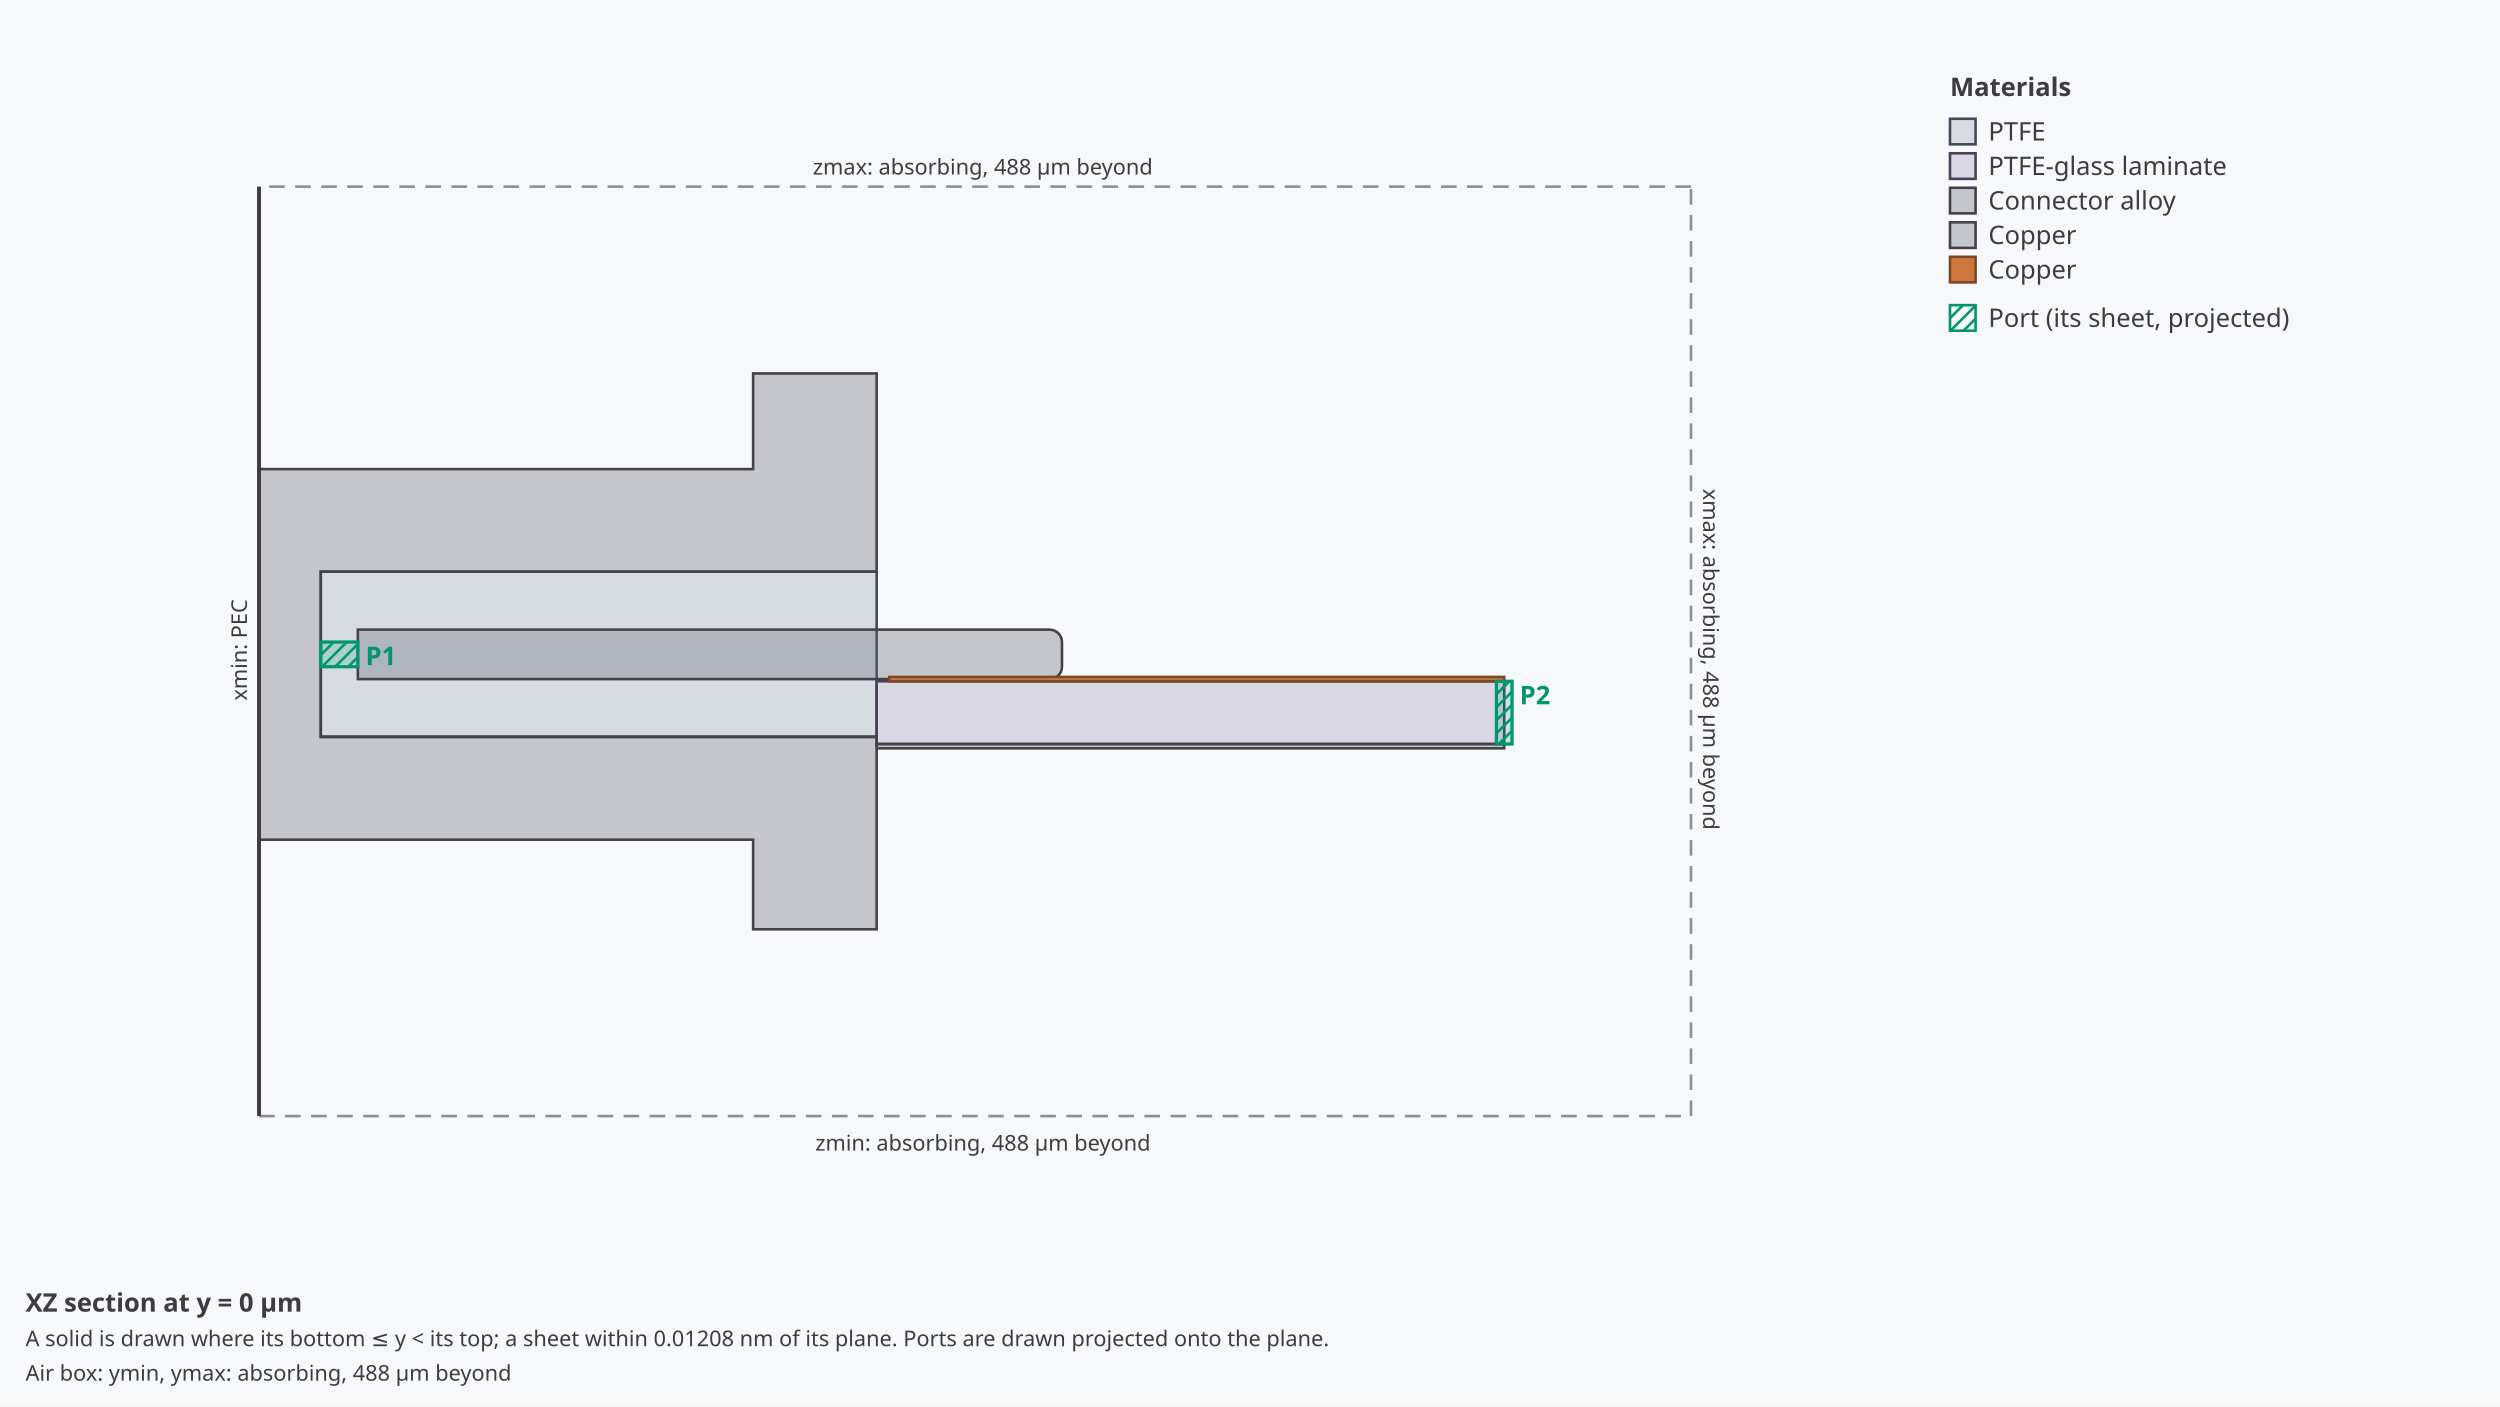
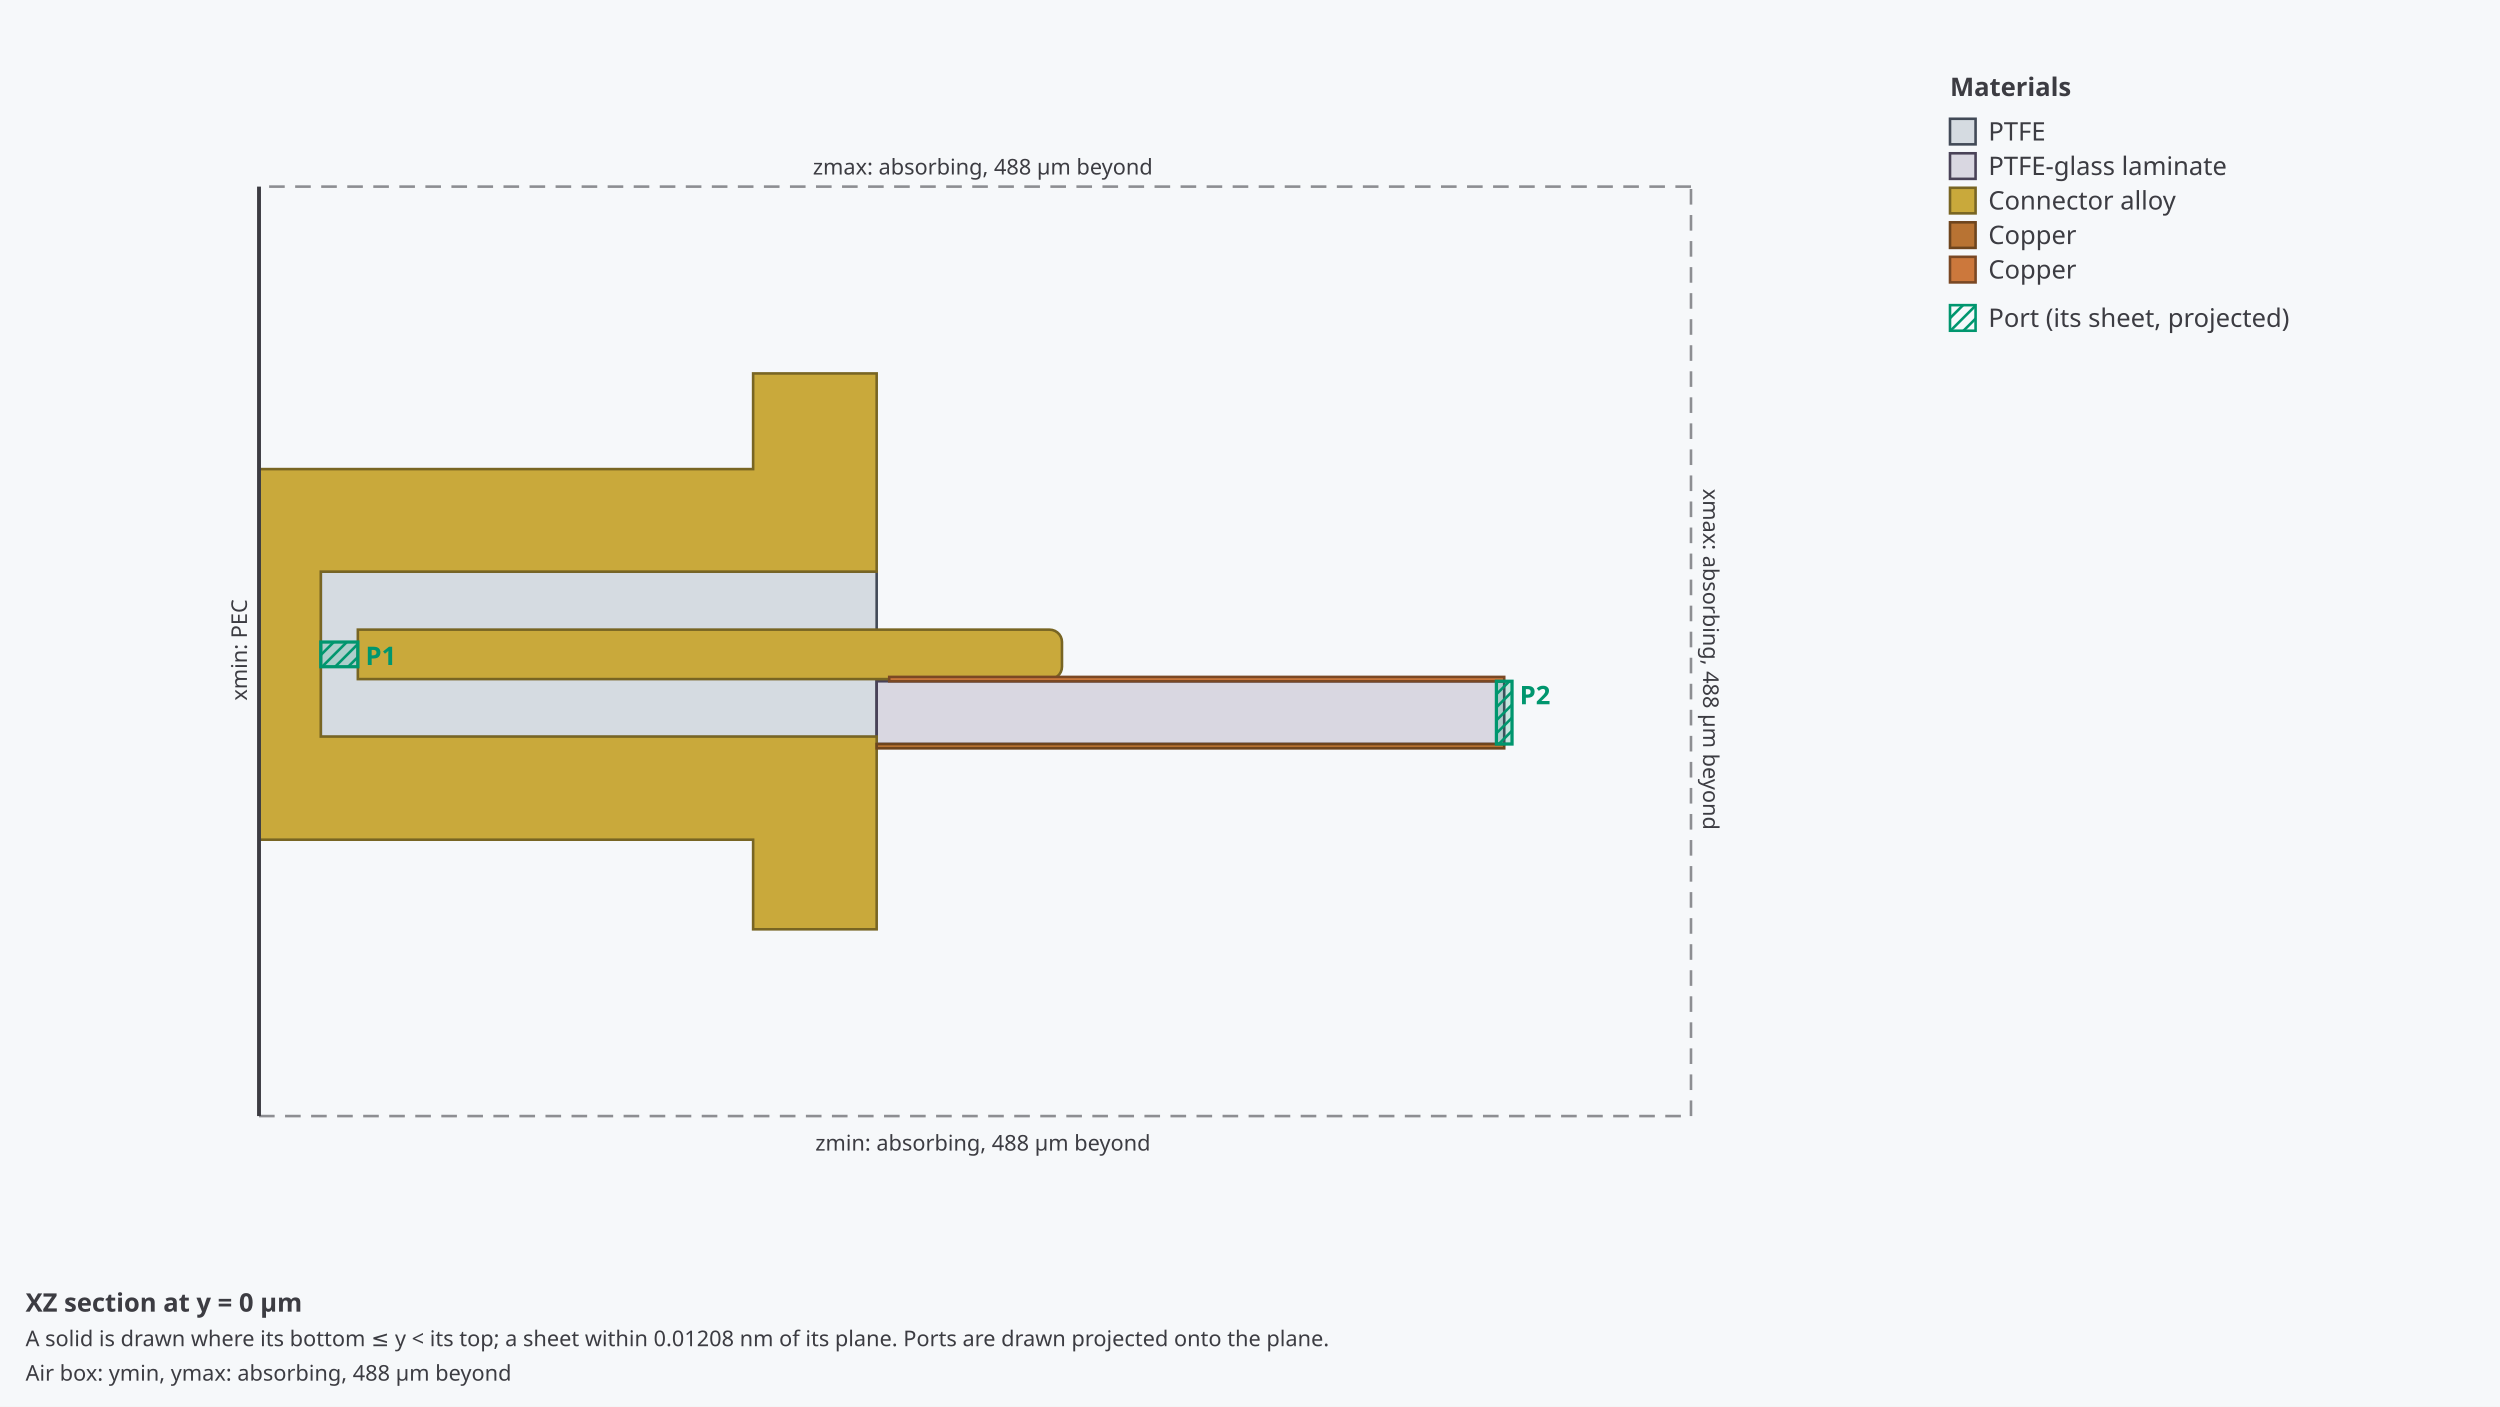
<svg xmlns="http://www.w3.org/2000/svg" xmlns:xlink="http://www.w3.org/1999/xlink" width="960" height="540" viewBox="0 0 960 540">
  <defs>
    <path id="em3d-connector-section_d0" d="M123.18 251.28L123.18 251.28L123.18 251.28L123.18 251.28L123.18 251.28L123.18 251.28L123.18 251.28L123.18 251.28L123.18 251.28L123.18 219.5L123.18 219.5L336.64 219.5L336.64 251.28L336.64 251.28L336.64 251.28L336.64 251.28L336.64 251.28L336.64 251.28L336.64 251.28L336.64 251.28L336.64 251.28L336.64 251.28L336.64 251.28L336.64 251.28L336.64 251.28L336.64 251.28L336.64 251.28L336.64 251.28L336.64 283.06L123.18 283.06L123.18 283.06L123.18 251.28L123.18 251.28L123.18 251.28L123.18 251.28L123.18 251.28L123.18 251.28L123.18 251.28Z" />
    <path id="em3d-connector-section_d1" d="M336.64 285.7L577.62 285.7L577.62 261.6L336.64 261.6L336.64 285.7Z" />
    <path id="em3d-connector-section_d2" d="M289.2 356.85L289.2 332.76L289.2 322.44L194.33 322.44L99.46 322.44L99.46 251.28L99.46 180.13L194.33 180.13L289.2 180.13L289.2 169.1L289.2 143.39L312.92 143.39L336.64 143.39L336.64 219.5L336.64 219.5L336.64 219.5L123.18 219.5L123.18 219.5L123.18 219.5L123.18 270.39L123.18 278.57L123.18 281.15L123.18 282.42L123.18 282.85L229.91 282.85L336.64 282.85L336.64 284.46L336.64 356.85L312.92 356.85L289.2 356.85Z" />
    <path id="em3d-connector-section_d3" d="M403.05 241.79L137.41 241.79L137.41 241.79L137.41 241.79L137.41 241.79L137.41 244.63L137.41 245.36L137.41 251.28L137.41 257.2L137.41 259.3L137.41 260.49L137.41 260.77L137.41 260.77L403.05 260.77L404.11 260.65L404.11 260.65L404.11 260.65L405.11 260.3L405.11 260.3L406.01 259.73L406.01 259.73L406.76 258.98L406.76 258.98L407.33 258.08L407.33 258.08L407.68 257.08L407.8 256.02L407.8 256.02L407.8 255.89L407.8 255.29L407.8 254.24L407.8 251.28L407.8 248.32L407.8 247.96L407.8 246.54L407.68 245.48L407.68 245.48L407.68 245.48L407.33 244.48L407.33 244.48L406.76 243.58L406.76 243.58L406.01 242.83L405.11 242.26L405.11 242.26L405.11 242.26L404.11 241.91L403.05 241.79L403.05 241.79Z" />
    <path id="em3d-connector-section_d4" d="M336.64 287.36L577.62 287.36L577.62 285.7L336.64 285.7L336.64 287.36Z" />
    <path id="em3d-connector-section_d5" d="M341.46 261.6L577.62 261.6L577.62 259.94L341.46 259.94L341.46 261.6Z" />
    <path id="em3d-connector-section_d6" d="M123.18 256.02L137.41 256.02L137.41 246.54L123.18 246.54L123.18 256.02Z" />
    <path id="em3d-connector-section_d7" d="M574.62 261.6L580.62 261.6L580.62 285.7L574.62 285.7L574.62 261.6Z" />
  </defs>
  <rect fill="white" width="960" height="540" />
  <rect fill="#F6F8FA" width="960" height="540" />
  <clipPath id="em3d-connector-section_cl_0">
    <rect x="99.46" y="71.66" width="549.88" height="356.91" />
  </clipPath>
  <g clip-path="url(#em3d-connector-section_cl_0)">
    <use xlink:href="#em3d-connector-section_d0" fill="#6E7C91" fill-opacity="0.235" fill-rule="evenodd" />
    <use xlink:href="#em3d-connector-section_d0" fill="none" stroke="#424A57" stroke-width="1" stroke-miterlimit="4" fill-rule="evenodd" />
    <use xlink:href="#em3d-connector-section_d1" fill="#7B6E91" fill-opacity="0.235" fill-rule="evenodd" />
    <use xlink:href="#em3d-connector-section_d1" fill="none" stroke="#494257" stroke-width="1" stroke-miterlimit="4" fill-rule="evenodd" />
-     <use xlink:href="#em3d-connector-section_d2" fill="#6E6E78" fill-opacity="0.353" fill-rule="evenodd" />
-     <use xlink:href="#em3d-connector-section_d2" fill="none" stroke="#424248" stroke-width="1" stroke-miterlimit="4" fill-rule="evenodd" />
-     <use xlink:href="#em3d-connector-section_d3" fill="#6E6E78" fill-opacity="0.353" fill-rule="evenodd" />
-     <use xlink:href="#em3d-connector-section_d3" fill="none" stroke="#424248" stroke-width="1" stroke-miterlimit="4" fill-rule="evenodd" />
-     <use xlink:href="#em3d-connector-section_d4" fill="#6E6E78" fill-opacity="0.353" fill-rule="evenodd" />
-     <use xlink:href="#em3d-connector-section_d4" fill="none" stroke="#424248" stroke-width="1" stroke-miterlimit="4" fill-rule="evenodd" />
+     <use xlink:href="#em3d-connector-section_d2" fill="#C9A93B" fill-rule="evenodd" />
+     <use xlink:href="#em3d-connector-section_d2" fill="none" stroke="#786523" stroke-width="1" stroke-miterlimit="4" fill-rule="evenodd" />
+     <use xlink:href="#em3d-connector-section_d3" fill="#C9A93B" fill-rule="evenodd" />
+     <use xlink:href="#em3d-connector-section_d3" fill="none" stroke="#786523" stroke-width="1" stroke-miterlimit="4" fill-rule="evenodd" />
+     <use xlink:href="#em3d-connector-section_d4" fill="#B87333" fill-rule="evenodd" />
+     <use xlink:href="#em3d-connector-section_d4" fill="none" stroke="#6E451E" stroke-width="1" stroke-miterlimit="4" fill-rule="evenodd" />
    <use xlink:href="#em3d-connector-section_d5" fill="#CC783C" fill-rule="evenodd" />
    <use xlink:href="#em3d-connector-section_d5" fill="none" stroke="#7A4824" stroke-width="1" stroke-miterlimit="4" fill-rule="evenodd" />
  </g>
  <path fill="#3C3C42" fill-opacity="0.565" d="M99.46 428.07L105.46 428.07L105.46 429.07L99.46 429.07M109.46 428.07L115.46 428.07L115.46 429.07L109.46 429.07M119.46 428.07L125.46 428.07L125.46 429.07L119.46 429.07M129.46 428.07L135.46 428.07L135.46 429.07L129.46 429.07M139.46 428.07L145.46 428.07L145.46 429.07L139.46 429.07M149.46 428.07L155.46 428.07L155.46 429.07L149.46 429.07M159.46 428.07L165.46 428.07L165.46 429.07L159.46 429.07M169.46 428.07L175.46 428.07L175.46 429.07L169.46 429.07M179.46 428.07L185.46 428.07L185.46 429.07L179.46 429.07M189.46 428.07L195.46 428.07L195.46 429.07L189.46 429.07M199.46 428.07L205.46 428.07L205.46 429.07L199.46 429.07M209.46 428.07L215.46 428.07L215.46 429.07L209.46 429.07M219.46 428.07L225.46 428.07L225.46 429.07L219.46 429.07M229.46 428.07L235.46 428.07L235.46 429.07L229.46 429.07M239.46 428.07L245.46 428.07L245.46 429.07L239.46 429.07M249.46 428.07L255.46 428.07L255.46 429.07L249.46 429.07M259.46 428.07L265.46 428.07L265.46 429.07L259.46 429.07M269.46 428.07L275.46 428.07L275.46 429.07L269.46 429.07M279.46 428.07L285.46 428.07L285.46 429.07L279.46 429.07M289.46 428.07L295.46 428.07L295.46 429.07L289.46 429.07M299.46 428.07L305.46 428.07L305.46 429.07L299.46 429.07M309.46 428.07L315.46 428.07L315.46 429.07L309.46 429.07M319.46 428.07L325.46 428.07L325.46 429.07L319.46 429.07M329.46 428.07L335.46 428.07L335.46 429.07L329.46 429.07M339.46 428.07L345.46 428.07L345.46 429.07L339.46 429.07M349.46 428.07L355.46 428.07L355.46 429.07L349.46 429.07M359.46 428.07L365.46 428.07L365.46 429.07L359.46 429.07M369.46 428.07L375.46 428.07L375.46 429.07L369.46 429.07M379.46 428.07L385.46 428.07L385.46 429.07L379.46 429.07M389.46 428.07L395.46 428.07L395.46 429.07L389.46 429.07M399.46 428.07L405.46 428.07L405.46 429.07L399.46 429.07M409.46 428.07L415.46 428.07L415.46 429.07L409.46 429.07M419.46 428.07L425.46 428.07L425.46 429.07L419.46 429.07M429.46 428.07L435.46 428.07L435.46 429.07L429.46 429.07M439.46 428.07L445.46 428.07L445.46 429.07L439.46 429.07M449.46 428.07L455.46 428.07L455.46 429.07L449.46 429.07M459.46 428.07L465.46 428.07L465.46 429.07L459.46 429.07M469.46 428.07L475.46 428.07L475.46 429.07L469.46 429.07M479.46 428.07L485.46 428.07L485.46 429.07L479.46 429.07M489.46 428.07L495.46 428.07L495.46 429.07L489.46 429.07M499.46 428.07L505.46 428.07L505.46 429.07L499.46 429.07M509.46 428.07L515.46 428.07L515.46 429.07L509.46 429.07M519.46 428.07L525.46 428.07L525.46 429.07L519.46 429.07M529.46 428.07L535.46 428.07L535.46 429.07L529.46 429.07M539.46 428.07L545.46 428.07L545.46 429.07L539.46 429.07M549.46 428.07L555.46 428.07L555.46 429.07L549.46 429.07M559.46 428.07L565.46 428.07L565.46 429.07L559.46 429.07M569.46 428.07L575.46 428.07L575.46 429.07L569.46 429.07M579.46 428.07L585.46 428.07L585.46 429.07L579.46 429.07M589.46 428.07L595.46 428.07L595.46 429.07L589.46 429.07M599.46 428.07L605.46 428.07L605.46 429.07L599.46 429.07M609.46 428.07L615.46 428.07L615.46 429.07L609.46 429.07M619.46 428.07L625.46 428.07L625.46 429.07L619.46 429.07M629.46 428.07L635.46 428.07L635.46 429.07L629.46 429.07M639.46 428.07L645.46 428.07L645.46 429.07L639.46 429.07" />
  <path fill="#3C3C42" fill-opacity="0.565" d="M648.84 428.57L648.84 422.57L649.84 422.57L649.84 428.57M648.84 418.57L648.84 412.57L649.84 412.57L649.84 418.57M648.84 408.57L648.84 402.57L649.84 402.57L649.84 408.57M648.84 398.57L648.84 392.57L649.84 392.57L649.84 398.57M648.84 388.57L648.84 382.57L649.84 382.57L649.84 388.57M648.84 378.57L648.84 372.57L649.84 372.57L649.84 378.57M648.84 368.57L648.84 362.57L649.84 362.57L649.84 368.57M648.84 358.57L648.84 352.57L649.84 352.57L649.84 358.57M648.84 348.57L648.84 342.57L649.84 342.57L649.84 348.57M648.84 338.57L648.84 332.57L649.84 332.57L649.84 338.57M648.84 328.57L648.84 322.57L649.84 322.57L649.84 328.57M648.84 318.57L648.84 312.57L649.84 312.57L649.84 318.57M648.84 308.57L648.84 302.57L649.84 302.57L649.84 308.57M648.84 298.57L648.84 292.57L649.84 292.57L649.84 298.57M648.84 288.57L648.84 282.57L649.84 282.57L649.84 288.57M648.84 278.57L648.84 272.57L649.84 272.57L649.84 278.57M648.84 268.57L648.84 262.57L649.84 262.57L649.84 268.57M648.84 258.57L648.84 252.57L649.84 252.57L649.84 258.57M648.84 248.57L648.84 242.57L649.84 242.57L649.84 248.57M648.84 238.57L648.84 232.57L649.84 232.57L649.84 238.57M648.84 228.57L648.84 222.57L649.84 222.57L649.84 228.57M648.84 218.57L648.84 212.57L649.84 212.57L649.84 218.57M648.84 208.57L648.84 202.57L649.84 202.57L649.84 208.57M648.84 198.57L648.84 192.57L649.84 192.57L649.84 198.57M648.84 188.57L648.84 182.57L649.84 182.57L649.84 188.57M648.84 178.57L648.84 172.57L649.84 172.57L649.84 178.57M648.84 168.57L648.84 162.57L649.84 162.57L649.84 168.57M648.84 158.57L648.84 152.57L649.84 152.57L649.84 158.57M648.84 148.57L648.84 142.57L649.84 142.57L649.84 148.57M648.84 138.57L648.84 132.57L649.84 132.57L649.84 138.57M648.84 128.57L648.84 122.57L649.84 122.57L649.84 128.57M648.84 118.57L648.84 112.57L649.84 112.57L649.84 118.57M648.84 108.57L648.84 102.57L649.84 102.57L649.84 108.57M648.84 98.57L648.84 92.57L649.84 92.57L649.84 98.57M648.84 88.57L648.84 82.57L649.84 82.57L649.84 88.57M648.84 78.57L648.84 72.57L649.84 72.57L649.84 78.57" />
  <path fill="#3C3C42" fill-opacity="0.565" d="M649.34 72.16L643.34 72.16L643.34 71.16L649.34 71.16M639.34 72.16L633.34 72.16L633.34 71.16L639.34 71.16M629.34 72.16L623.34 72.16L623.34 71.16L629.34 71.16M619.34 72.16L613.34 72.16L613.34 71.16L619.34 71.16M609.34 72.16L603.34 72.16L603.34 71.16L609.34 71.16M599.34 72.16L593.34 72.16L593.34 71.16L599.34 71.16M589.34 72.16L583.34 72.16L583.34 71.16L589.34 71.16M579.34 72.16L573.34 72.16L573.34 71.16L579.34 71.16M569.34 72.16L563.34 72.16L563.34 71.16L569.34 71.16M559.34 72.16L553.34 72.16L553.34 71.16L559.34 71.16M549.34 72.16L543.34 72.16L543.34 71.16L549.34 71.16M539.34 72.16L533.34 72.16L533.34 71.16L539.34 71.16M529.34 72.16L523.34 72.16L523.34 71.16L529.34 71.16M519.34 72.16L513.34 72.16L513.34 71.16L519.34 71.16M509.34 72.16L503.34 72.16L503.34 71.16L509.34 71.16M499.34 72.16L493.34 72.16L493.34 71.16L499.34 71.16M489.34 72.16L483.34 72.16L483.34 71.16L489.34 71.16M479.34 72.16L473.34 72.16L473.34 71.16L479.34 71.16M469.34 72.16L463.34 72.16L463.34 71.16L469.34 71.16M459.34 72.16L453.34 72.16L453.34 71.16L459.34 71.16M449.34 72.16L443.34 72.16L443.34 71.16L449.34 71.16M439.34 72.16L433.34 72.16L433.34 71.16L439.34 71.16M429.34 72.16L423.34 72.16L423.34 71.16L429.34 71.16M419.34 72.16L413.34 72.16L413.34 71.16L419.34 71.16M409.34 72.16L403.34 72.16L403.34 71.16L409.34 71.16M399.34 72.16L393.34 72.16L393.34 71.16L399.34 71.16M389.34 72.16L383.34 72.16L383.34 71.16L389.34 71.16M379.34 72.16L373.34 72.16L373.34 71.16L379.34 71.16M369.34 72.16L363.34 72.16L363.34 71.16L369.34 71.16M359.34 72.16L353.34 72.16L353.34 71.16L359.34 71.16M349.34 72.16L343.34 72.16L343.34 71.16L349.34 71.16M339.34 72.16L333.34 72.16L333.34 71.16L339.34 71.16M329.34 72.16L323.34 72.16L323.34 71.16L329.34 71.16M319.34 72.16L313.34 72.16L313.34 71.16L319.34 71.16M309.34 72.16L303.34 72.16L303.34 71.16L309.34 71.16M299.34 72.16L293.34 72.16L293.34 71.16L299.34 71.16M289.34 72.16L283.34 72.16L283.34 71.16L289.34 71.16M279.34 72.16L273.34 72.16L273.34 71.16L279.34 71.16M269.34 72.16L263.34 72.16L263.34 71.16L269.34 71.16M259.34 72.16L253.34 72.16L253.34 71.16L259.34 71.16M249.34 72.16L243.34 72.16L243.34 71.16L249.34 71.16M239.34 72.16L233.34 72.16L233.34 71.16L239.34 71.16M229.34 72.16L223.34 72.16L223.34 71.16L229.34 71.16M219.34 72.16L213.34 72.16L213.34 71.16L219.34 71.16M209.34 72.16L203.34 72.16L203.34 71.16L209.34 71.16M199.34 72.16L193.34 72.16L193.34 71.16L199.34 71.16M189.34 72.16L183.34 72.16L183.34 71.16L189.34 71.16M179.34 72.16L173.34 72.16L173.34 71.16L179.34 71.16M169.34 72.16L163.34 72.16L163.34 71.16L169.34 71.16M159.34 72.16L153.34 72.16L153.34 71.16L159.34 71.16M149.34 72.16L143.34 72.16L143.34 71.16L149.34 71.16M139.34 72.16L133.34 72.16L133.34 71.16L139.34 71.16M129.34 72.16L123.34 72.16L123.34 71.16L129.34 71.16M119.34 72.16L113.34 72.16L113.34 71.16L119.34 71.16M109.34 72.16L103.34 72.16L103.34 71.16L109.34 71.16" />
  <path fill="none" stroke="#3C3C42" stroke-width="1.5" stroke-miterlimit="4" d="M99.46 71.66L99.46 428.57" />
  <text fill="#3C3C42" transform="matrix(0 -1 1 0 -155.3 344.94)" font-size="8.35" font-family="IBM Plex Sans" x="75.89, 80.12, 87.41, 89.5, 94.24, 96.67, 98.64, 103.7, 108.57" y="250.12">
					xmin: PEC
			</text>
  <text fill="#3C3C42" transform="matrix(0 1 -1 0 904.1 -403.86)" font-size="8.35" font-family="IBM Plex Sans" x="591.53, 595.77, 603.05, 607.51, 611.74, 614.18, 616.15, 620.6, 625.44, 629.51, 634.18, 637.24, 642.08, 644.17, 648.91, 653.32, 655.59, 657.56, 662.56, 667.57, 672.58, 674.55, 679.33, 686.61, 688.58, 693.42, 698.01, 702.17, 706.84, 711.58" y="250.12">
					xmax: absorbing, 488 µm beyond
			</text>
  <text fill="#3C3C42" font-size="8.35" font-family="IBM Plex Sans" x="313.07, 316.94, 324.22, 326.31, 331.05, 333.49, 335.46, 339.91, 344.75, 348.82, 353.49, 356.55, 361.39, 363.48, 368.22, 372.63, 374.9, 376.87, 381.87, 386.88, 391.89, 393.86, 398.64, 405.92, 407.89, 412.73, 417.32, 421.48, 426.15, 430.89" y="441.83">
					zmin: absorbing, 488 µm beyond
			</text>
  <text fill="#3C3C42" font-size="8.35" font-family="IBM Plex Sans" x="312.13, 316.01, 323.29, 327.75, 331.98, 334.42, 336.39, 340.84, 345.68, 349.75, 354.42, 357.48, 362.32, 364.41, 369.15, 373.56, 375.83, 377.8, 382.8, 387.81, 392.82, 394.79, 399.57, 406.86, 408.83, 413.67, 418.25, 422.41, 427.08, 431.83" y="67.02">
					zmax: absorbing, 488 µm beyond
			</text>
  <use xlink:href="#em3d-connector-section_d6" fill="#00966E" fill-opacity="0.188" />
  <clipPath id="em3d-connector-section_cl_1">
    <rect x="123.18" y="246.54" width="14.23" height="9.49" />
  </clipPath>
  <g clip-path="url(#em3d-connector-section_cl_1)">
    <path fill="none" stroke="#00966E" stroke-width="1" stroke-miterlimit="4" d="M113.69 256.02L123.18 246.54" />
    <path fill="none" stroke="#00966E" stroke-width="1" stroke-miterlimit="4" d="M118.69 256.02L128.18 246.54" />
    <path fill="none" stroke="#00966E" stroke-width="1" stroke-miterlimit="4" d="M123.69 256.02L133.18 246.54" />
    <path fill="none" stroke="#00966E" stroke-width="1" stroke-miterlimit="4" d="M128.69 256.02L138.18 246.54" />
    <path fill="none" stroke="#00966E" stroke-width="1" stroke-miterlimit="4" d="M133.69 256.02L143.18 246.54" />
  </g>
  <use xlink:href="#em3d-connector-section_d6" fill="none" stroke="#00966E" stroke-width="1.25" stroke-miterlimit="4" />
  <text fill="#00966E" font-size="9.82" font-weight="600" font-family="IBM Plex Sans" x="140.35, 146.65" y="255.37">
					P1
			</text>
  <use xlink:href="#em3d-connector-section_d7" fill="#00966E" fill-opacity="0.188" />
  <clipPath id="em3d-connector-section_cl_2">
    <rect x="574.62" y="261.6" width="6" height="24.1" />
  </clipPath>
  <g clip-path="url(#em3d-connector-section_cl_2)">
    <path fill="none" stroke="#00966E" stroke-width="1" stroke-miterlimit="4" d="M550.52 285.7L574.62 261.6" />
    <path fill="none" stroke="#00966E" stroke-width="1" stroke-miterlimit="4" d="M555.52 285.7L579.62 261.6" />
    <path fill="none" stroke="#00966E" stroke-width="1" stroke-miterlimit="4" d="M560.52 285.7L584.62 261.6" />
    <path fill="none" stroke="#00966E" stroke-width="1" stroke-miterlimit="4" d="M565.52 285.7L589.62 261.6" />
    <path fill="none" stroke="#00966E" stroke-width="1" stroke-miterlimit="4" d="M570.52 285.7L594.62 261.6" />
    <path fill="none" stroke="#00966E" stroke-width="1" stroke-miterlimit="4" d="M575.52 285.7L599.62 261.6" />
    <path fill="none" stroke="#00966E" stroke-width="1" stroke-miterlimit="4" d="M580.52 285.7L604.62 261.6" />
  </g>
  <use xlink:href="#em3d-connector-section_d7" fill="none" stroke="#00966E" stroke-width="1.25" stroke-miterlimit="4" />
  <text fill="#00966E" font-size="9.82" font-weight="600" font-family="IBM Plex Sans" x="583.56, 589.86" y="270.43">
					P2
			</text>
  <text fill="#3C3C42" font-size="9.82" font-weight="600" font-family="IBM Plex Sans" x="748.8, 756.82, 762.31, 765.98, 771.46, 775.32, 778.02, 783.51, 786.39" y="36.87">
					Materials
			</text>
  <rect fill="#6E7C91" fill-opacity="0.235" x="748.8" y="45.61" width="9.82" height="9.82" />
  <rect fill="none" stroke="#424A57" stroke-width="1" stroke-miterlimit="4" x="748.8" y="45.61" width="9.82" height="9.82" />
  <text fill="#3C3C42" font-size="9.82" font-family="IBM Plex Sans" x="763.53, 769.48, 775.09, 780.58" y="53.95">
					PTFE
			</text>
  <rect fill="#7B6E91" fill-opacity="0.235" x="748.8" y="58.86" width="9.82" height="9.82" />
  <rect fill="none" stroke="#494257" stroke-width="1" stroke-miterlimit="4" x="748.8" y="58.86" width="9.82" height="9.82" />
  <text fill="#3C3C42" font-size="9.82" font-family="IBM Plex Sans" x="763.53, 769.48, 775.09, 780.58, 786.31, 790.22, 795.41, 798.08, 803.32, 808.1, 812.88, 815.2, 817.87, 823.11, 831.69, 834.14, 839.72, 844.96, 848.41" y="67.21">
					PTFE-glass laminate
			</text>
-   <rect fill="#6E6E78" fill-opacity="0.353" x="748.8" y="72.11" width="9.82" height="9.82" />
-   <rect fill="none" stroke="#424248" stroke-width="1" stroke-miterlimit="4" x="748.8" y="72.11" width="9.82" height="9.82" />
+   <rect fill="#C9A93B" x="748.8" y="72.11" width="9.82" height="9.82" />
+   <rect fill="none" stroke="#786523" stroke-width="1" stroke-miterlimit="4" x="748.8" y="72.11" width="9.82" height="9.82" />
  <text fill="#3C3C42" font-size="9.82" font-family="IBM Plex Sans" x="763.53, 769.62, 775.12, 780.7, 786.28, 791.67, 796.6, 800.05, 805.55, 809.15, 811.47, 816.71, 819.38, 822.05, 827.55" y="80.46">
					Connector alloy
			</text>
-   <rect fill="#6E6E78" fill-opacity="0.353" x="748.8" y="85.37" width="9.82" height="9.82" />
-   <rect fill="none" stroke="#424248" stroke-width="1" stroke-miterlimit="4" x="748.8" y="85.37" width="9.82" height="9.82" />
+   <rect fill="#B87333" x="748.8" y="85.37" width="9.82" height="9.82" />
+   <rect fill="none" stroke="#6E451E" stroke-width="1" stroke-miterlimit="4" x="748.8" y="85.37" width="9.82" height="9.82" />
  <text fill="#3C3C42" font-size="9.82" font-family="IBM Plex Sans" x="763.53, 769.62, 775.12, 780.82, 786.51, 791.9" y="93.71">
					Copper
			</text>
  <rect fill="#CC783C" x="748.8" y="98.62" width="9.82" height="9.82" />
  <rect fill="none" stroke="#7A4824" stroke-width="1" stroke-miterlimit="4" x="748.8" y="98.62" width="9.82" height="9.82" />
  <text fill="#3C3C42" font-size="9.82" font-family="IBM Plex Sans" x="763.53, 769.62, 775.12, 780.82, 786.51, 791.9" y="106.97">
					Copper
			</text>
  <clipPath id="em3d-connector-section_cl_3">
    <rect x="748.8" y="117.18" width="9.82" height="9.82" />
  </clipPath>
  <g clip-path="url(#em3d-connector-section_cl_3)">
    <path fill="none" stroke="#00966E" stroke-width="1" stroke-miterlimit="4" d="M738.98 127L748.8 117.18" />
    <path fill="none" stroke="#00966E" stroke-width="1" stroke-miterlimit="4" d="M743.98 127L753.8 117.18" />
    <path fill="none" stroke="#00966E" stroke-width="1" stroke-miterlimit="4" d="M748.98 127L758.8 117.18" />
    <path fill="none" stroke="#00966E" stroke-width="1" stroke-miterlimit="4" d="M753.98 127L763.8 117.18" />
  </g>
  <path fill="none" stroke="#00966E" stroke-width="1" stroke-miterlimit="4" d="M748.8 117.18L758.62 117.18L758.62 127L748.8 127L748.8 117.18Z" />
  <text fill="#3C3C42" font-size="9.82" font-family="IBM Plex Sans" x="763.53, 769.48, 774.98, 778.58, 782.02, 784.34, 787.63, 790.09, 793.53, 798.31, 800.63, 805.41, 810.99, 816.38, 821.77, 825.21, 827.89, 830.2, 835.9, 839.5, 845, 847.45, 852.84, 857.78, 861.23, 866.62, 872.31" y="125.53">
					Port (its sheet, projected)
			</text>
  <text fill="#3C3C42" font-size="9.82" font-weight="600" font-family="IBM Plex Sans" x="9.82, 16.25, 22.13, 24.45, 29.35, 34.83, 39.86, 43.53, 46.23, 51.76, 57.53, 59.85, 65.34, 69.01, 71.33, 76.47, 78.79, 84.68, 87, 92.89, 95.21, 101.03" y="503.67">
					XZ section at y = 0 µm
			</text>
  <text fill="#3C3C42" font-size="8.35" font-family="IBM Plex Sans" x="9.82, 15.17, 17.14, 21.2, 25.87, 28.14, 30.23, 35.07, 37.04, 39.13, 43.19, 45.16, 50, 53.06, 57.52, 63.93, 68.67, 70.64, 77.05, 81.79, 86.37, 89.43, 94.02, 95.99, 98.07, 101, 105.06, 107.03, 111.87, 116.55, 119.48, 122.41, 127.08, 134.37, 136.34, 141.34, 143.31, 147.48, 149.45, 154.45, 156.42, 158.51, 161.44, 165.5, 167.47, 170.4, 175.07, 179.92, 182.35, 184.32, 188.78, 190.75, 194.81, 199.55, 204.13, 208.72, 211.64, 213.61, 220.02, 222.11, 225.04, 229.78, 231.87, 236.61, 238.58, 243.58, 245.85, 250.86, 255.87, 260.87, 265.88, 270.89, 272.86, 277.6, 284.88, 286.85, 291.53, 294.23, 296.2, 298.29, 301.22, 305.28, 307.25, 312.09, 314.36, 318.82, 323.56, 328.14, 330.41, 332.38, 337.44, 342.11, 345.17, 348.1, 352.17, 354.13, 358.59, 361.65, 366.24, 368.21, 373.05, 376.11, 380.56, 386.97, 391.71, 393.68, 398.52, 401.59, 406.26, 408.35, 412.93, 417.13, 420.06, 424.64, 429.48, 431.45, 436.12, 440.86, 443.79, 448.46, 450.43, 453.36, 458.1, 462.68, 464.65, 469.49, 471.76, 476.22, 480.96, 485.54" y="516.93">
					A solid is drawn where its bottom ≤ y &lt; its top; a sheet within 0.01208 nm of its plane. Ports are drawn projected onto the plane.
			</text>
  <text fill="#3C3C42" font-size="8.35" font-family="IBM Plex Sans" x="9.82, 15.17, 17.25, 20.32, 22.29, 27.13, 31.8, 36.03, 38.47, 40.44, 44.6, 51.89, 53.97, 58.71, 60.98, 62.95, 67.12, 74.4, 78.86, 83.09, 85.53, 87.5, 91.95, 96.79, 100.86, 105.53, 108.6, 113.44, 115.52, 120.26, 124.67, 126.94, 128.91, 133.92, 138.92, 143.93, 145.9, 150.68, 157.97, 159.94, 164.78, 169.36, 173.52, 178.2, 182.94" y="530.18">
					Air box: ymin, ymax: absorbing, 488 µm beyond
			</text>
</svg>
